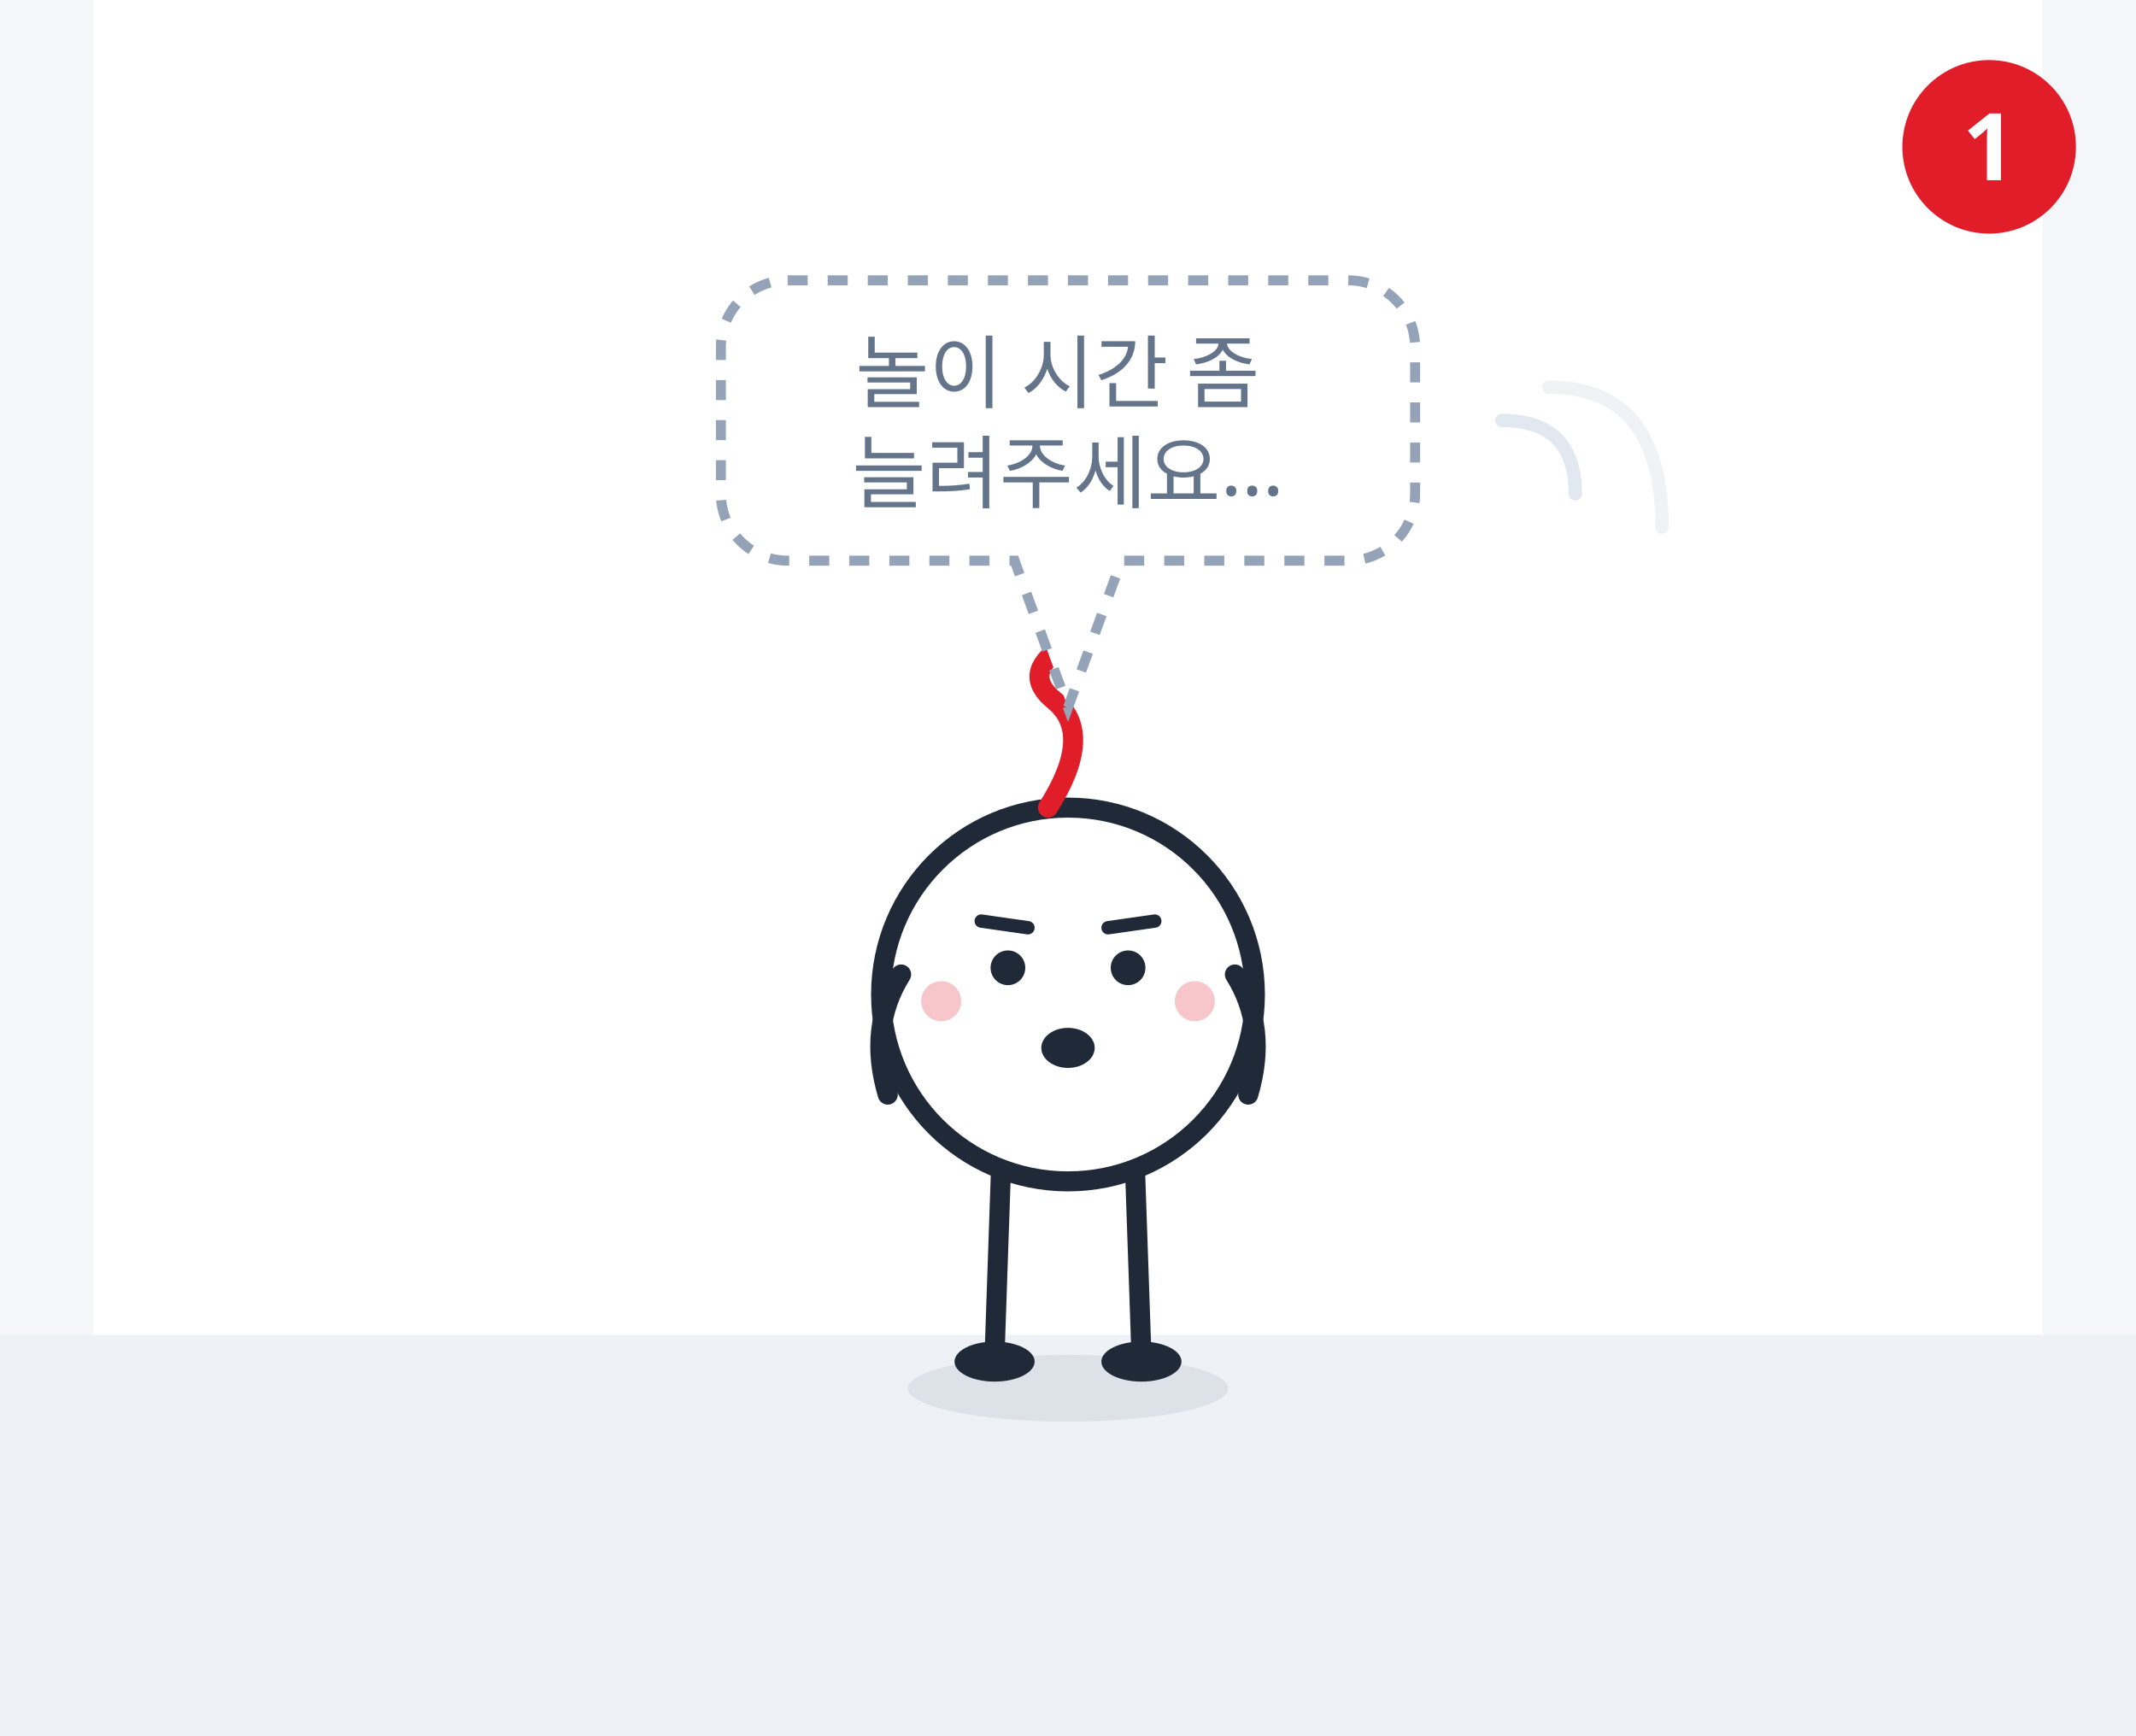
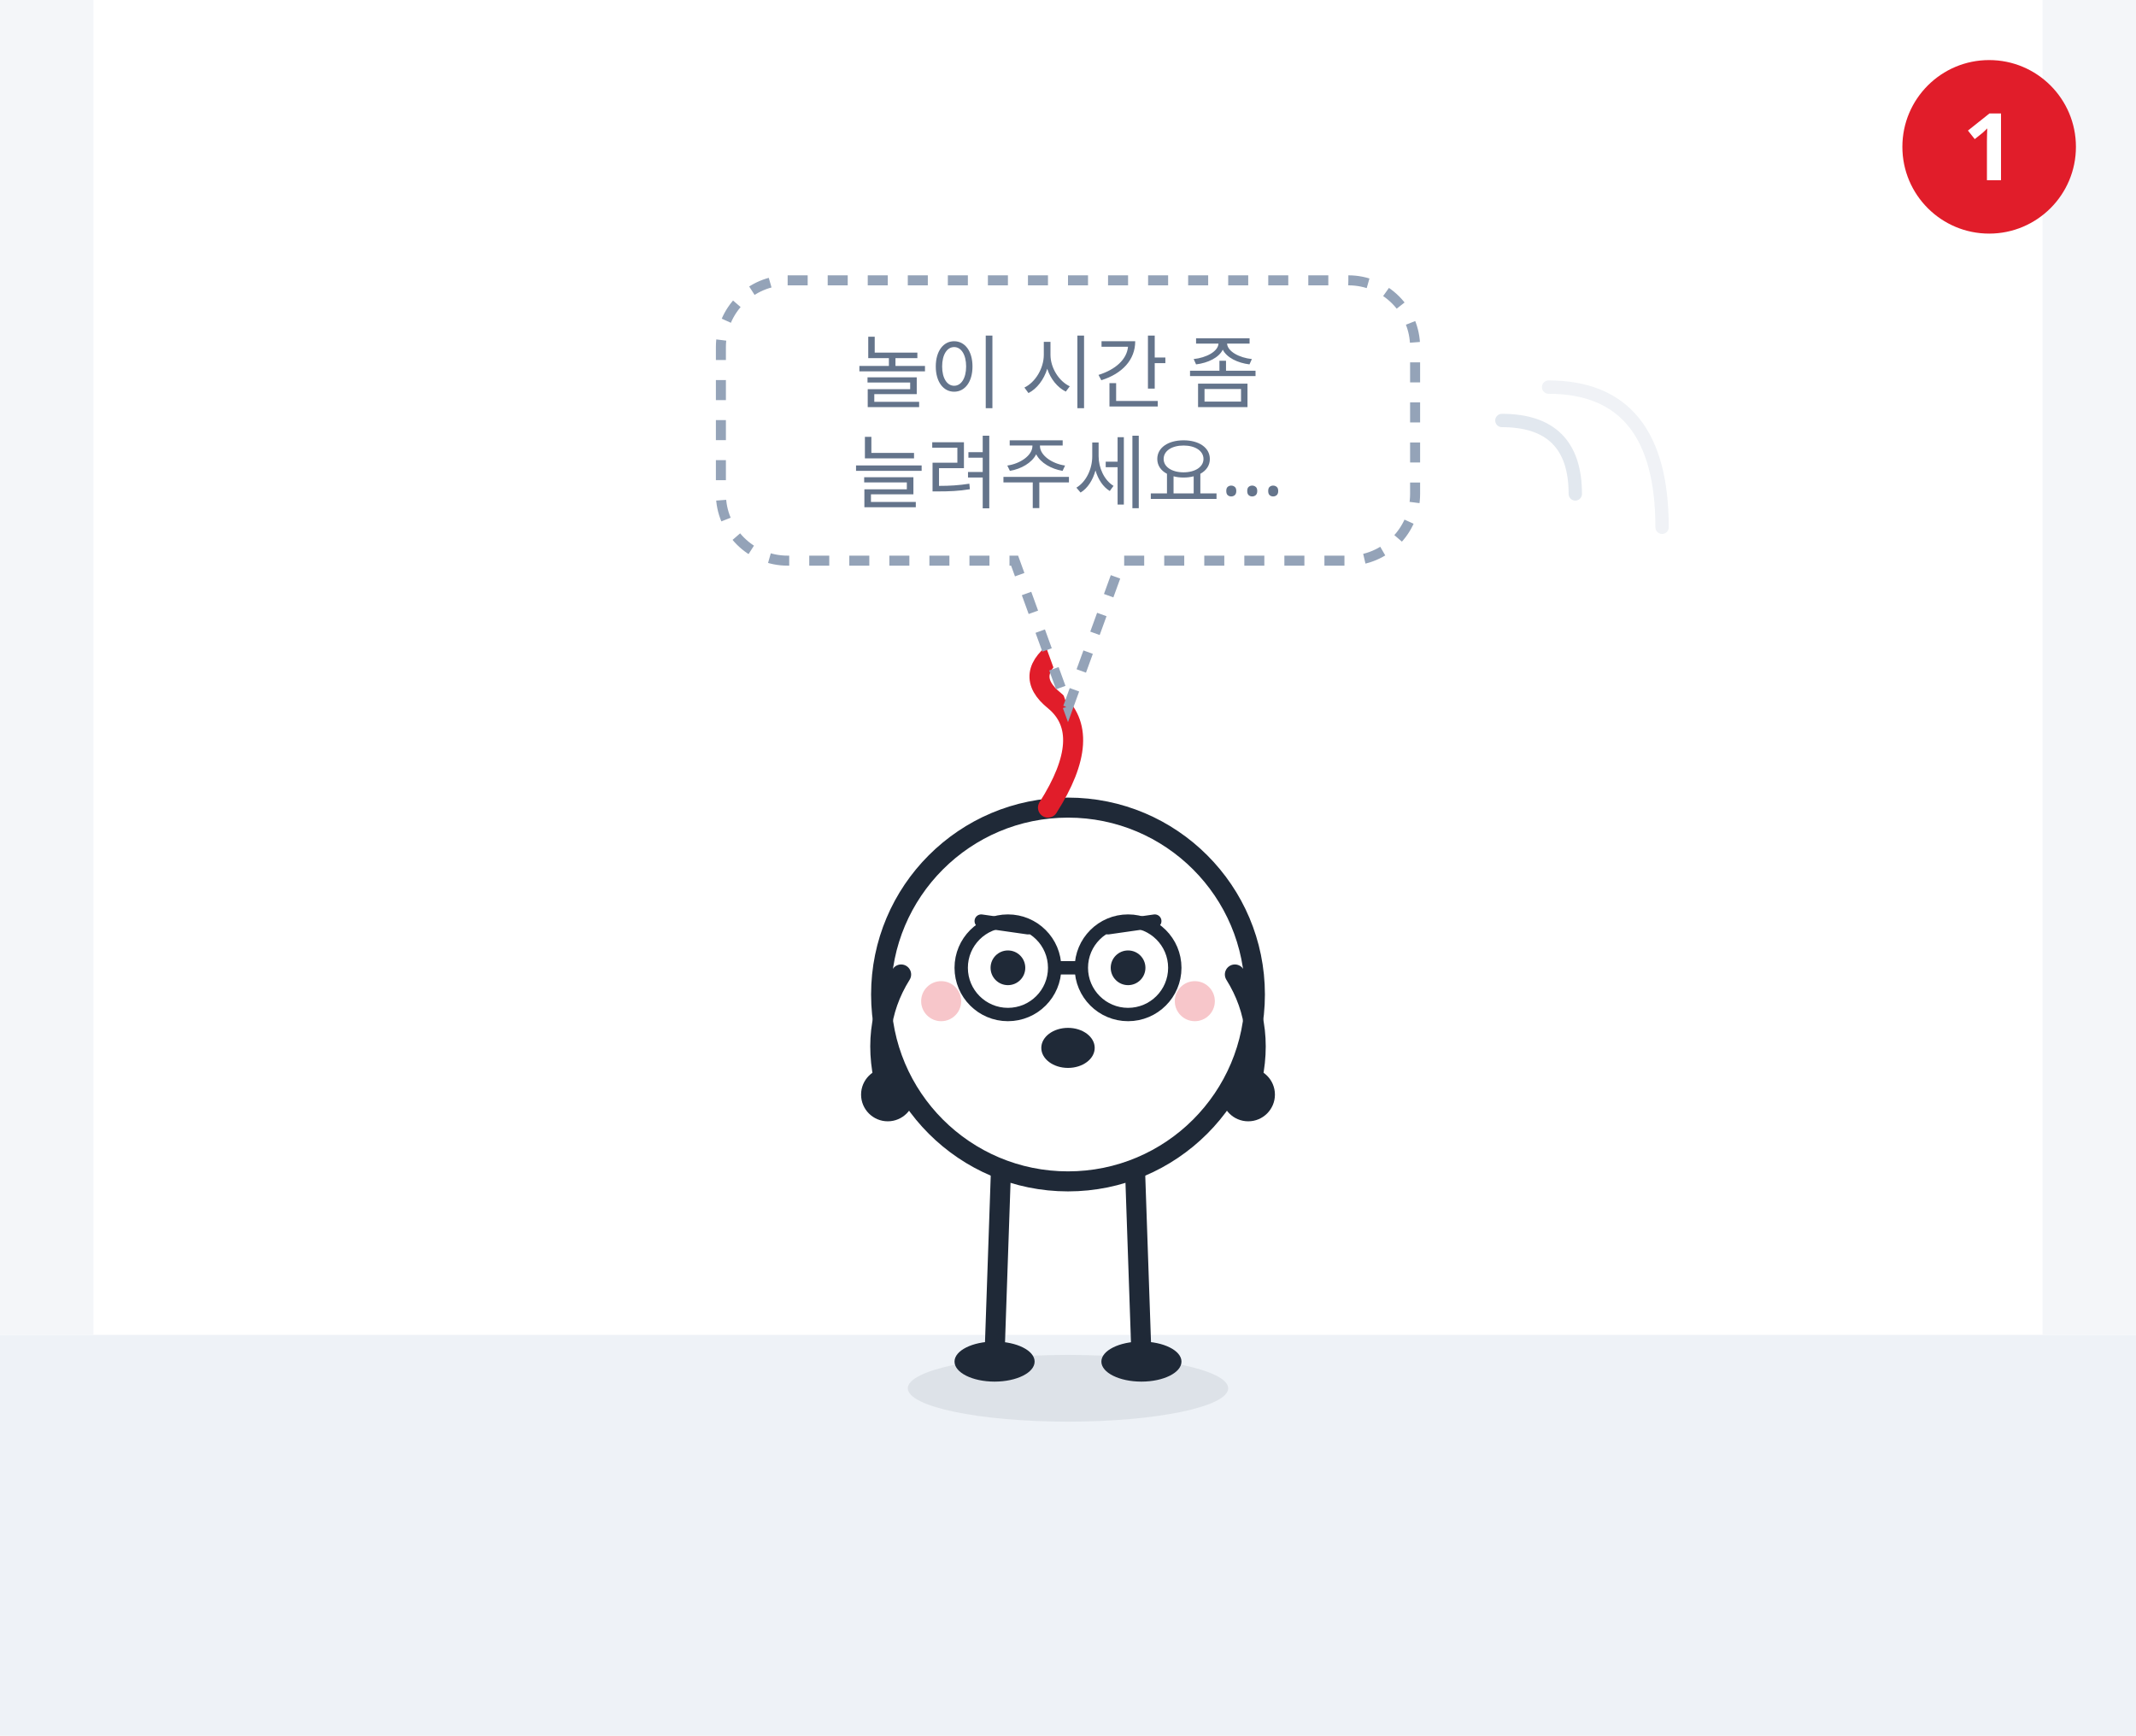
<svg xmlns="http://www.w3.org/2000/svg" viewBox="0 0 320 260" role="img" aria-label="동그라미가 혼자 작은 목소리로 놀이 시간을 늘려 달라고 말하지만 아무도 듣지 못하는 장면">
  <rect width="320" height="260" fill="#ffffff" />
  <rect y="200" width="320" height="60" fill="#eef2f7" />
  <rect x="0" y="0" width="14" height="200" fill="#f4f6f9" />
  <rect x="306" y="0" width="14" height="200" fill="#f4f6f9" />
  <circle cx="298" cy="22" r="13" fill="#e11d2a" />
  <text x="298" y="27" text-anchor="middle" font-family="'Pretendard', sans-serif" font-size="14" font-weight="bold" fill="#ffffff">1</text>
  <path d="M 225,63 Q 236,63 236,74" stroke="#cbd5e1" stroke-width="2" fill="none" stroke-linecap="round" opacity="0.55" />
  <path d="M 232,58 Q 249,58 249,79" stroke="#cbd5e1" stroke-width="2" fill="none" stroke-linecap="round" opacity="0.3" />
  <g transform="translate(160,206)">
    <ellipse cx="0" cy="2" rx="24" ry="5" fill="#1f2937" opacity="0.08" />
    <line x1="-10" y1="-32" x2="-11" y2="-3" stroke="#1f2937" stroke-width="3" stroke-linecap="round" />
    <line x1="10" y1="-32" x2="11" y2="-3" stroke="#1f2937" stroke-width="3" stroke-linecap="round" />
    <ellipse cx="-11" cy="-2" rx="6" ry="3" fill="#1f2937" />
    <ellipse cx="11" cy="-2" rx="6" ry="3" fill="#1f2937" />
    <circle cx="0" cy="-57" r="28" fill="#ffffff" stroke="#1f2937" stroke-width="3" />
    <path d="M -3,-85 Q 4,-96 -2,-101 Q -7,-105 -1,-109" stroke="#e11d2a" stroke-width="3" stroke-linecap="round" fill="none" />
    <path d="M -25,-60 Q -30,-52 -27,-42" stroke="#1f2937" stroke-width="3" stroke-linecap="round" fill="none" />
    <path d="M 25,-60 Q 30,-52 27,-42" stroke="#1f2937" stroke-width="3" stroke-linecap="round" fill="none" />
+     <circle cx="-27" cy="-42" r="4" fill="#1f2937" />
+     <circle cx="27" cy="-42" r="4" fill="#1f2937" />
    <circle cx="-19" cy="-56" r="3" fill="#e11d2a" opacity="0.25" />
    <circle cx="19" cy="-56" r="3" fill="#e11d2a" opacity="0.25" />
+     <g fill="none" stroke="#1f2937" stroke-width="2">
+       <circle cx="-9" cy="-61" r="7" />
+       <circle cx="9" cy="-61" r="7" />
+       <path d="M -2,-61 h4" />
+     </g>
    <circle cx="-9" cy="-61" r="2.6" fill="#1f2937" />
    <circle cx="9" cy="-61" r="2.6" fill="#1f2937" />
    <line x1="-13" y1="-68" x2="-6" y2="-67" stroke="#1f2937" stroke-width="2" stroke-linecap="round" />
    <line x1="6" y1="-67" x2="13" y2="-68" stroke="#1f2937" stroke-width="2" stroke-linecap="round" />
    <ellipse cx="0" cy="-49" rx="4" ry="3" fill="#1f2937" />
  </g>
  <path d="M 118,42 H 202 A10,10 0 0 1 212,52 V 74 A10,10 0 0 1 202,84 H 168 L 160,106 L 152,84 H 118 A10,10 0 0 1 108,74 V 52 A10,10 0 0 1 118,42 Z" fill="#ffffff" stroke="#94a3b8" stroke-width="1.5" stroke-dasharray="3 3" />
  <text x="160" y="63" text-anchor="middle" dominant-baseline="middle" font-family="'Pretendard', sans-serif" font-size="12" fill="#64748b">
    <tspan x="160" dy="-7">놀이 시간 좀</tspan>
    <tspan x="160" dy="15">늘려주세요…</tspan>
  </text>
</svg>
